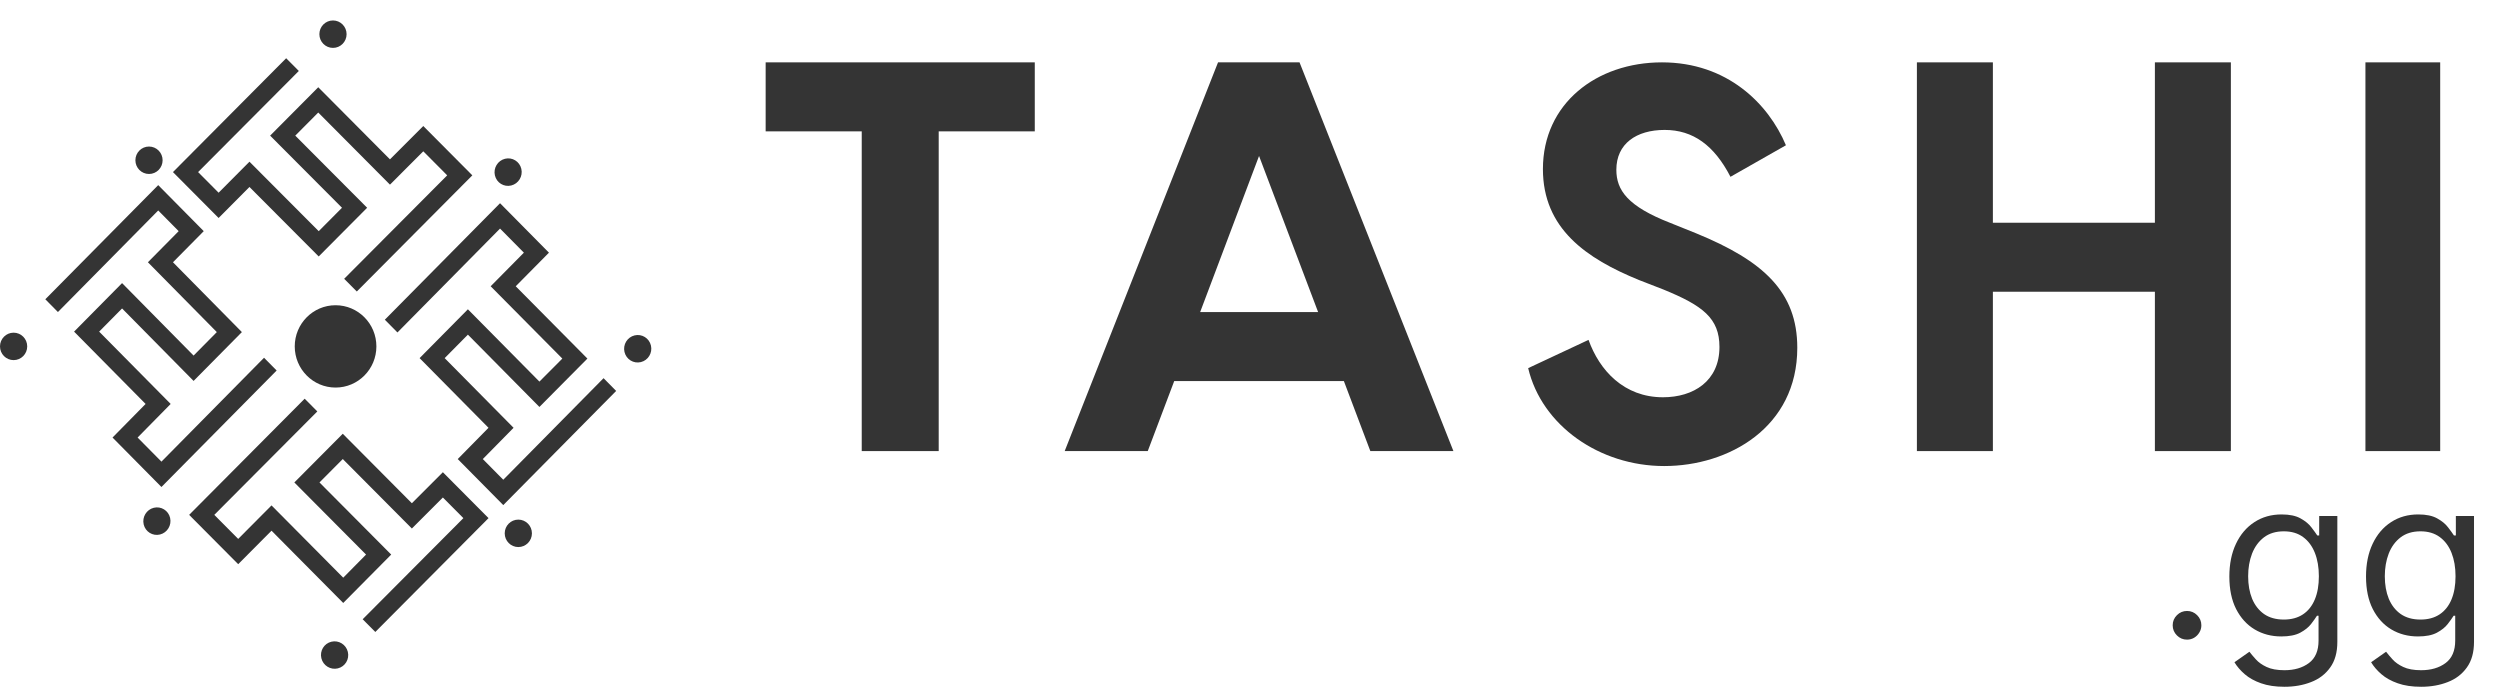
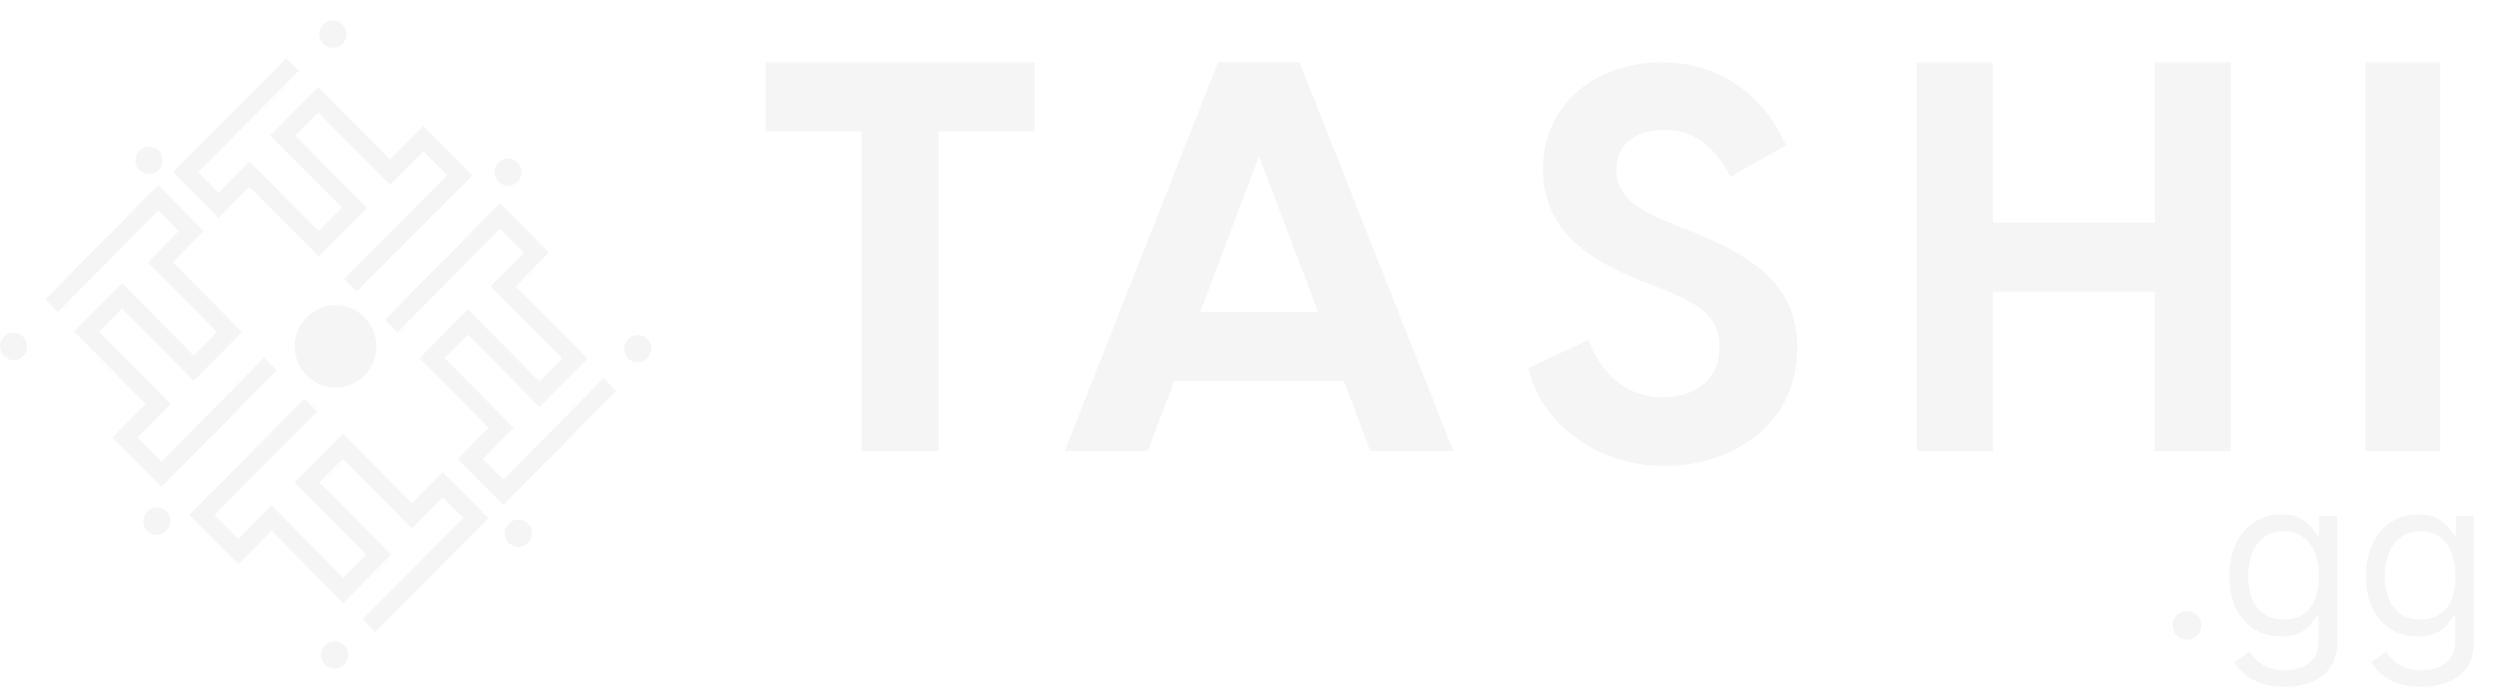
<svg xmlns="http://www.w3.org/2000/svg" width="967" height="268" viewBox="0 0 967 268" fill="none">
-   <path d="M129.797 149.909C138.518 149.909 145.588 142.78 145.588 133.987C145.588 125.193 138.518 118.064 129.797 118.064C121.077 118.064 114.007 125.193 114.007 133.987C114.007 142.78 121.077 149.909 129.797 149.909Z" fill="#343434" />
-   <path d="M62.446 188.37L107.007 143.312L102.129 138.379L62.446 178.564L53.224 169.24L66.016 156.246L38.35 128.272L47.215 119.309L74.88 147.342L93.561 128.453L66.908 101.442L78.807 89.41L61.196 71.603L17.527 115.759L22.406 120.692L61.196 81.409L69.109 89.41L57.21 101.442L83.864 128.453L74.88 137.536L47.215 109.503L28.653 128.272L56.318 156.246L43.526 169.24L62.446 188.37Z" fill="#343434" />
-   <path d="M5.264 139.294C8.17 139.294 10.527 136.918 10.527 133.987C10.527 131.055 8.17 128.679 5.264 128.679C2.357 128.679 0 131.055 0 133.987C0 136.918 2.357 139.294 5.264 139.294Z" fill="#343434" />
-   <path d="M182.697 67.822L138.013 112.756L133.121 107.837L172.973 67.822L163.726 58.523L150.839 71.421L123.098 43.525L114.209 52.464L142.01 80.36L123.277 99.198L96.49 72.321L84.558 84.32L66.899 66.562L110.689 22.527L115.581 27.447L76.624 66.562L84.558 74.541L96.49 62.542L123.277 89.419L132.285 80.36L104.484 52.464L123.098 33.746L150.839 61.643L163.726 48.744L182.697 67.822Z" fill="#343434" />
-   <path d="M128.798 18.527C131.705 18.527 134.061 16.151 134.061 13.22C134.061 10.289 131.705 7.912 128.798 7.912C125.891 7.912 123.534 10.289 123.534 13.22C123.534 16.151 125.891 18.527 128.798 18.527Z" fill="#343434" />
-   <path d="M193.415 78.603L148.854 123.662L153.732 128.594L193.415 88.409L202.637 97.733L189.786 110.728L217.51 138.701L208.646 147.604L180.981 119.631L162.299 138.521L188.953 165.471L177.054 177.563L194.664 195.37L238.333 151.214L233.455 146.281L194.664 185.564L186.752 177.563L198.651 165.471L171.997 138.521L180.981 129.437L208.646 157.41L227.208 138.701L199.483 110.728L212.334 97.733L193.415 78.603Z" fill="#343434" />
-   <path d="M247.886 140.06C250.711 139.369 252.455 136.496 251.782 133.645C251.109 130.793 248.273 129.042 245.448 129.734C242.623 130.426 240.879 133.298 241.552 136.15C242.225 139.001 245.061 140.752 247.886 140.06Z" fill="#343434" />
-   <path d="M73.163 199.151L117.847 154.217L122.739 159.136L82.888 199.151L92.135 208.45L105.021 195.492L132.762 223.448L141.592 214.509L113.85 186.613L132.583 167.775L159.31 194.652L171.302 182.653L188.961 200.411L145.171 244.446L140.279 239.526L179.236 200.411L171.302 192.432L159.31 204.431L132.583 177.554L123.575 186.613L151.316 214.509L132.762 233.227L105.021 205.27L92.135 218.229L73.163 199.151Z" fill="#343434" />
-   <path d="M130.666 258.532C133.494 257.853 135.23 254.993 134.544 252.144C133.858 249.296 131.01 247.537 128.182 248.216C125.354 248.895 123.618 251.755 124.304 254.603C124.99 257.452 127.838 259.211 130.666 258.532Z" fill="#343434" />
-   <path d="M197.744 71.747C200.567 71.047 202.316 68.167 201.651 65.313C200.985 62.46 198.157 60.714 195.334 61.413C192.511 62.113 190.762 64.994 191.428 67.847C192.094 70.701 194.922 72.446 197.744 71.747Z" fill="#343434" />
-   <path d="M61.893 206.744C64.716 206.044 66.465 203.163 65.799 200.31C65.133 197.457 62.305 195.711 59.483 196.41C56.66 197.11 54.911 199.991 55.576 202.844C56.242 205.697 59.07 207.443 61.893 206.744Z" fill="#343434" />
-   <path d="M57.635 67.296C60.542 67.296 62.898 64.919 62.898 61.988C62.898 59.057 60.542 56.681 57.635 56.681C54.728 56.681 52.371 59.057 52.371 61.988C52.371 64.919 54.728 67.296 57.635 67.296Z" fill="#343434" />
-   <path d="M200.486 211.6C203.393 211.6 205.75 209.224 205.75 206.293C205.75 203.361 203.393 200.985 200.486 200.985C197.579 200.985 195.223 203.361 195.223 206.293C195.223 209.224 197.579 211.6 200.486 211.6Z" fill="#343434" />
-   <path d="M333.318 50.81H296.155V24.12H400.252V50.81H363.089V174.482H333.318V50.81Z" fill="#343434" />
-   <path d="M502.659 24.12L562.18 174.482H530.047L519.81 147.396H454.188L443.951 174.482H411.818L471.136 24.12H502.659ZM509.845 120.706L486.999 60.324L464.221 120.706H509.845Z" fill="#343434" />
-   <path d="M591.095 142.396L614.446 131.462C618.644 143.196 628.089 153.663 643.241 153.663C654.983 153.663 665.084 147.463 665.084 134.195C665.084 123.061 658.59 118.194 643.438 111.993L633.993 108.327C613.593 99.993 596.801 88.459 596.801 65.39C596.801 39.988 617.594 24.12 642.848 24.12C668.101 24.12 684.04 40.122 690.796 56.19L669.347 68.39C663.05 56.19 654.851 50.256 643.897 50.256C632.943 50.256 625.203 55.589 625.203 65.657C625.203 73.591 629.598 79.791 645.996 86.192L656.098 90.259C682.138 100.926 695.191 112.927 695.191 134.528C695.191 165.331 668.691 180.265 643.7 180.265C618.709 180.265 596.342 164.597 591.095 142.396Z" fill="#343434" />
-   <path d="M833.511 112.844H770.847V174.482H741.456V24.12H770.847V86.154H833.511V24.12H862.902V174.482H833.511V112.844Z" fill="#343434" />
-   <path d="M914.95 24.12H943.866V174.482H914.95V24.12Z" fill="#343434" />
-   <path d="M845.941 247.409C844.421 247.409 843.117 246.864 842.028 245.776C840.94 244.687 840.396 243.383 840.396 241.864C840.396 240.344 840.94 239.04 842.028 237.951C843.117 236.863 844.421 236.319 845.941 236.319C847.46 236.319 848.764 236.863 849.853 237.951C850.941 239.04 851.486 240.344 851.486 241.864C851.486 242.87 851.229 243.794 850.715 244.636C850.223 245.478 849.555 246.156 848.713 246.669C847.892 247.162 846.967 247.409 845.941 247.409ZM883.631 265.645C880.119 265.645 877.1 265.193 874.574 264.29C872.048 263.407 869.943 262.236 868.259 260.778C866.595 259.34 865.271 257.8 864.285 256.157L870.076 252.091C870.734 252.953 871.565 253.939 872.572 255.048C873.578 256.178 874.954 257.153 876.699 257.975C878.466 258.817 880.776 259.238 883.631 259.238C887.45 259.238 890.603 258.314 893.088 256.465C895.573 254.617 896.815 251.721 896.815 247.778V238.167H896.199C895.665 239.03 894.905 240.097 893.919 241.371C892.954 242.623 891.558 243.743 889.73 244.728C887.923 245.694 885.479 246.176 882.398 246.176C878.579 246.176 875.149 245.273 872.11 243.465C869.091 241.658 866.698 239.03 864.932 235.579C863.186 232.129 862.314 227.94 862.314 223.011C862.314 218.164 863.166 213.944 864.87 210.35C866.575 206.736 868.947 203.943 871.986 201.971C875.026 199.979 878.537 198.983 882.522 198.983C885.602 198.983 888.046 199.496 889.853 200.523C891.681 201.53 893.077 202.68 894.043 203.973C895.028 205.247 895.788 206.294 896.322 207.116H897.062V199.599H904.085V248.271C904.085 252.337 903.161 255.644 901.313 258.19C899.485 260.757 897.021 262.636 893.919 263.828C890.839 265.039 887.409 265.645 883.631 265.645ZM883.384 239.646C886.3 239.646 888.765 238.978 890.777 237.643C892.79 236.308 894.32 234.388 895.367 231.883C896.415 229.377 896.938 226.379 896.938 222.888C896.938 219.479 896.425 216.47 895.398 213.862C894.371 211.254 892.852 209.21 890.839 207.732C888.826 206.253 886.341 205.514 883.384 205.514C880.304 205.514 877.737 206.294 875.683 207.855C873.65 209.416 872.12 211.51 871.093 214.139C870.087 216.768 869.584 219.684 869.584 222.888C869.584 226.174 870.097 229.08 871.124 231.606C872.171 234.111 873.711 236.083 875.745 237.52C877.798 238.937 880.345 239.646 883.384 239.646ZM936.492 265.645C932.98 265.645 929.961 265.193 927.435 264.29C924.909 263.407 922.804 262.236 921.12 260.778C919.457 259.34 918.132 257.8 917.146 256.157L922.938 252.091C923.595 252.953 924.427 253.939 925.433 255.048C926.439 256.178 927.815 257.153 929.561 257.975C931.327 258.817 933.637 259.238 936.492 259.238C940.312 259.238 943.464 258.314 945.949 256.465C948.434 254.617 949.677 251.721 949.677 247.778V238.167H949.06C948.527 239.03 947.767 240.097 946.781 241.371C945.816 242.623 944.419 243.743 942.591 244.728C940.784 245.694 938.34 246.176 935.26 246.176C931.44 246.176 928.01 245.273 924.971 243.465C921.952 241.658 919.56 239.03 917.793 235.579C916.048 232.129 915.175 227.94 915.175 223.011C915.175 218.164 916.027 213.944 917.732 210.35C919.436 206.736 921.808 203.943 924.848 201.971C927.887 199.979 931.399 198.983 935.383 198.983C938.464 198.983 940.907 199.496 942.715 200.523C944.542 201.53 945.939 202.68 946.904 203.973C947.89 205.247 948.65 206.294 949.184 207.116H949.923V199.599H956.947V248.271C956.947 252.337 956.022 255.644 954.174 258.19C952.346 260.757 949.882 262.636 946.781 263.828C943.7 265.039 940.271 265.645 936.492 265.645ZM936.246 239.646C939.162 239.646 941.626 238.978 943.639 237.643C945.651 236.308 947.181 234.388 948.229 231.883C949.276 229.377 949.8 226.379 949.8 222.888C949.8 219.479 949.286 216.47 948.26 213.862C947.233 211.254 945.713 209.21 943.7 207.732C941.688 206.253 939.203 205.514 936.246 205.514C933.165 205.514 930.598 206.294 928.544 207.855C926.511 209.416 924.981 211.51 923.954 214.139C922.948 216.768 922.445 219.684 922.445 222.888C922.445 226.174 922.958 229.08 923.985 231.606C925.033 234.111 926.573 236.083 928.606 237.52C930.66 238.937 933.206 239.646 936.246 239.646Z" fill="#343434" />
+   <path d="M129.797 149.909C138.518 149.909 145.588 142.78 145.588 133.987C145.588 125.193 138.518 118.064 129.797 118.064C121.077 118.064 114.007 125.193 114.007 133.987C114.007 142.78 121.077 149.909 129.797 149.909Z" fill="#F5F5F5" />
+   <path d="M62.446 188.37L107.007 143.312L102.129 138.379L62.446 178.564L53.224 169.24L66.016 156.246L38.35 128.272L47.215 119.309L74.88 147.342L93.561 128.453L66.908 101.442L78.807 89.41L61.196 71.603L17.527 115.759L22.406 120.692L61.196 81.409L69.109 89.41L57.21 101.442L83.864 128.453L74.88 137.536L47.215 109.503L28.653 128.272L56.318 156.246L43.526 169.24L62.446 188.37Z" fill="#F5F5F5" />
+   <path d="M5.264 139.294C8.17 139.294 10.527 136.918 10.527 133.987C10.527 131.055 8.17 128.679 5.264 128.679C2.357 128.679 0 131.055 0 133.987C0 136.918 2.357 139.294 5.264 139.294Z" fill="#F5F5F5" />
+   <path d="M182.697 67.822L138.013 112.756L133.121 107.837L172.973 67.822L163.726 58.523L150.839 71.421L123.098 43.525L114.209 52.464L142.01 80.36L123.277 99.198L96.49 72.321L84.558 84.32L66.899 66.562L110.689 22.527L115.581 27.447L76.624 66.562L84.558 74.541L96.49 62.542L123.277 89.419L132.285 80.36L104.484 52.464L123.098 33.746L150.839 61.643L163.726 48.744L182.697 67.822Z" fill="#F5F5F5" />
+   <path d="M128.798 18.527C131.705 18.527 134.061 16.151 134.061 13.22C134.061 10.289 131.705 7.912 128.798 7.912C125.891 7.912 123.534 10.289 123.534 13.22C123.534 16.151 125.891 18.527 128.798 18.527Z" fill="#F5F5F5" />
+   <path d="M193.415 78.603L148.854 123.662L153.732 128.594L193.415 88.409L202.637 97.733L189.786 110.728L217.51 138.701L208.646 147.604L180.981 119.631L162.299 138.521L188.953 165.471L177.054 177.563L194.664 195.37L238.333 151.214L233.455 146.281L194.664 185.564L186.752 177.563L198.651 165.471L171.997 138.521L180.981 129.437L208.646 157.41L227.208 138.701L199.483 110.728L212.334 97.733L193.415 78.603Z" fill="#F5F5F5" />
+   <path d="M247.886 140.06C250.711 139.369 252.455 136.496 251.782 133.645C251.109 130.793 248.273 129.042 245.448 129.734C242.623 130.426 240.879 133.298 241.552 136.15C242.225 139.001 245.061 140.752 247.886 140.06Z" fill="#F5F5F5" />
+   <path d="M73.163 199.151L117.847 154.217L122.739 159.136L82.888 199.151L92.135 208.45L105.021 195.492L132.762 223.448L141.592 214.509L113.85 186.613L132.583 167.775L159.31 194.652L171.302 182.653L188.961 200.411L145.171 244.446L140.279 239.526L179.236 200.411L171.302 192.432L159.31 204.431L132.583 177.554L123.575 186.613L151.316 214.509L132.762 233.227L105.021 205.27L92.135 218.229L73.163 199.151Z" fill="#F5F5F5" />
+   <path d="M130.666 258.532C133.494 257.853 135.23 254.993 134.544 252.144C133.858 249.296 131.01 247.537 128.182 248.216C125.354 248.895 123.618 251.755 124.304 254.603C124.99 257.452 127.838 259.211 130.666 258.532Z" fill="#F5F5F5" />
+   <path d="M197.744 71.747C200.567 71.047 202.316 68.167 201.651 65.313C200.985 62.46 198.157 60.714 195.334 61.413C192.511 62.113 190.762 64.994 191.428 67.847C192.094 70.701 194.922 72.446 197.744 71.747Z" fill="#F5F5F5" />
+   <path d="M61.893 206.744C64.716 206.044 66.465 203.163 65.799 200.31C65.133 197.457 62.305 195.711 59.483 196.41C56.66 197.11 54.911 199.991 55.576 202.844C56.242 205.697 59.07 207.443 61.893 206.744Z" fill="#F5F5F5" />
+   <path d="M57.635 67.296C60.542 67.296 62.898 64.919 62.898 61.988C62.898 59.057 60.542 56.681 57.635 56.681C54.728 56.681 52.371 59.057 52.371 61.988C52.371 64.919 54.728 67.296 57.635 67.296Z" fill="#F5F5F5" />
+   <path d="M200.486 211.6C203.393 211.6 205.75 209.224 205.75 206.293C205.75 203.361 203.393 200.985 200.486 200.985C197.579 200.985 195.223 203.361 195.223 206.293C195.223 209.224 197.579 211.6 200.486 211.6Z" fill="#F5F5F5" />
+   <path d="M333.318 50.81H296.155V24.12H400.252V50.81H363.089V174.482H333.318V50.81Z" fill="#F5F5F5" />
+   <path d="M502.659 24.12L562.18 174.482H530.047L519.81 147.396H454.188L443.951 174.482H411.818L471.136 24.12H502.659ZM509.845 120.706L486.999 60.324L464.221 120.706H509.845Z" fill="#F5F5F5" />
+   <path d="M591.095 142.396L614.446 131.462C618.644 143.196 628.089 153.663 643.241 153.663C654.983 153.663 665.084 147.463 665.084 134.195C665.084 123.061 658.59 118.194 643.438 111.993L633.993 108.327C613.593 99.993 596.801 88.459 596.801 65.39C596.801 39.988 617.594 24.12 642.848 24.12C668.101 24.12 684.04 40.122 690.796 56.19L669.347 68.39C663.05 56.19 654.851 50.256 643.897 50.256C632.943 50.256 625.203 55.589 625.203 65.657C625.203 73.591 629.598 79.791 645.996 86.192L656.098 90.259C682.138 100.926 695.191 112.927 695.191 134.528C695.191 165.331 668.691 180.265 643.7 180.265C618.709 180.265 596.342 164.597 591.095 142.396Z" fill="#F5F5F5" />
+   <path d="M833.511 112.844H770.847V174.482H741.456V24.12H770.847V86.154H833.511V24.12H862.902V174.482H833.511V112.844Z" fill="#F5F5F5" />
+   <path d="M914.95 24.12H943.866V174.482H914.95V24.12Z" fill="#F5F5F5" />
+   <path d="M845.941 247.409C844.421 247.409 843.117 246.864 842.028 245.776C840.94 244.687 840.396 243.383 840.396 241.864C840.396 240.344 840.94 239.04 842.028 237.951C843.117 236.863 844.421 236.319 845.941 236.319C847.46 236.319 848.764 236.863 849.853 237.951C850.941 239.04 851.486 240.344 851.486 241.864C851.486 242.87 851.229 243.794 850.715 244.636C850.223 245.478 849.555 246.156 848.713 246.669C847.892 247.162 846.967 247.409 845.941 247.409ZM883.631 265.645C880.119 265.645 877.1 265.193 874.574 264.29C872.048 263.407 869.943 262.236 868.259 260.778C866.595 259.34 865.271 257.8 864.285 256.157L870.076 252.091C870.734 252.953 871.565 253.939 872.572 255.048C873.578 256.178 874.954 257.153 876.699 257.975C878.466 258.817 880.776 259.238 883.631 259.238C887.45 259.238 890.603 258.314 893.088 256.465C895.573 254.617 896.815 251.721 896.815 247.778V238.167H896.199C895.665 239.03 894.905 240.097 893.919 241.371C892.954 242.623 891.558 243.743 889.73 244.728C887.923 245.694 885.479 246.176 882.398 246.176C878.579 246.176 875.149 245.273 872.11 243.465C869.091 241.658 866.698 239.03 864.932 235.579C863.186 232.129 862.314 227.94 862.314 223.011C862.314 218.164 863.166 213.944 864.87 210.35C866.575 206.736 868.947 203.943 871.986 201.971C875.026 199.979 878.537 198.983 882.522 198.983C885.602 198.983 888.046 199.496 889.853 200.523C891.681 201.53 893.077 202.68 894.043 203.973C895.028 205.247 895.788 206.294 896.322 207.116H897.062V199.599H904.085V248.271C904.085 252.337 903.161 255.644 901.313 258.19C899.485 260.757 897.021 262.636 893.919 263.828C890.839 265.039 887.409 265.645 883.631 265.645ZM883.384 239.646C886.3 239.646 888.765 238.978 890.777 237.643C892.79 236.308 894.32 234.388 895.367 231.883C896.415 229.377 896.938 226.379 896.938 222.888C896.938 219.479 896.425 216.47 895.398 213.862C894.371 211.254 892.852 209.21 890.839 207.732C888.826 206.253 886.341 205.514 883.384 205.514C880.304 205.514 877.737 206.294 875.683 207.855C873.65 209.416 872.12 211.51 871.093 214.139C870.087 216.768 869.584 219.684 869.584 222.888C869.584 226.174 870.097 229.08 871.124 231.606C872.171 234.111 873.711 236.083 875.745 237.52C877.798 238.937 880.345 239.646 883.384 239.646ZM936.492 265.645C932.98 265.645 929.961 265.193 927.435 264.29C924.909 263.407 922.804 262.236 921.12 260.778C919.457 259.34 918.132 257.8 917.146 256.157L922.938 252.091C923.595 252.953 924.427 253.939 925.433 255.048C926.439 256.178 927.815 257.153 929.561 257.975C931.327 258.817 933.637 259.238 936.492 259.238C940.312 259.238 943.464 258.314 945.949 256.465C948.434 254.617 949.677 251.721 949.677 247.778V238.167H949.06C948.527 239.03 947.767 240.097 946.781 241.371C945.816 242.623 944.419 243.743 942.591 244.728C940.784 245.694 938.34 246.176 935.26 246.176C931.44 246.176 928.01 245.273 924.971 243.465C921.952 241.658 919.56 239.03 917.793 235.579C916.048 232.129 915.175 227.94 915.175 223.011C915.175 218.164 916.027 213.944 917.732 210.35C919.436 206.736 921.808 203.943 924.848 201.971C927.887 199.979 931.399 198.983 935.383 198.983C938.464 198.983 940.907 199.496 942.715 200.523C944.542 201.53 945.939 202.68 946.904 203.973C947.89 205.247 948.65 206.294 949.184 207.116H949.923V199.599H956.947V248.271C956.947 252.337 956.022 255.644 954.174 258.19C952.346 260.757 949.882 262.636 946.781 263.828C943.7 265.039 940.271 265.645 936.492 265.645ZM936.246 239.646C939.162 239.646 941.626 238.978 943.639 237.643C945.651 236.308 947.181 234.388 948.229 231.883C949.276 229.377 949.8 226.379 949.8 222.888C949.8 219.479 949.286 216.47 948.26 213.862C947.233 211.254 945.713 209.21 943.7 207.732C941.688 206.253 939.203 205.514 936.246 205.514C933.165 205.514 930.598 206.294 928.544 207.855C926.511 209.416 924.981 211.51 923.954 214.139C922.948 216.768 922.445 219.684 922.445 222.888C922.445 226.174 922.958 229.08 923.985 231.606C925.033 234.111 926.573 236.083 928.606 237.52C930.66 238.937 933.206 239.646 936.246 239.646Z" fill="#F5F5F5" />
</svg>
